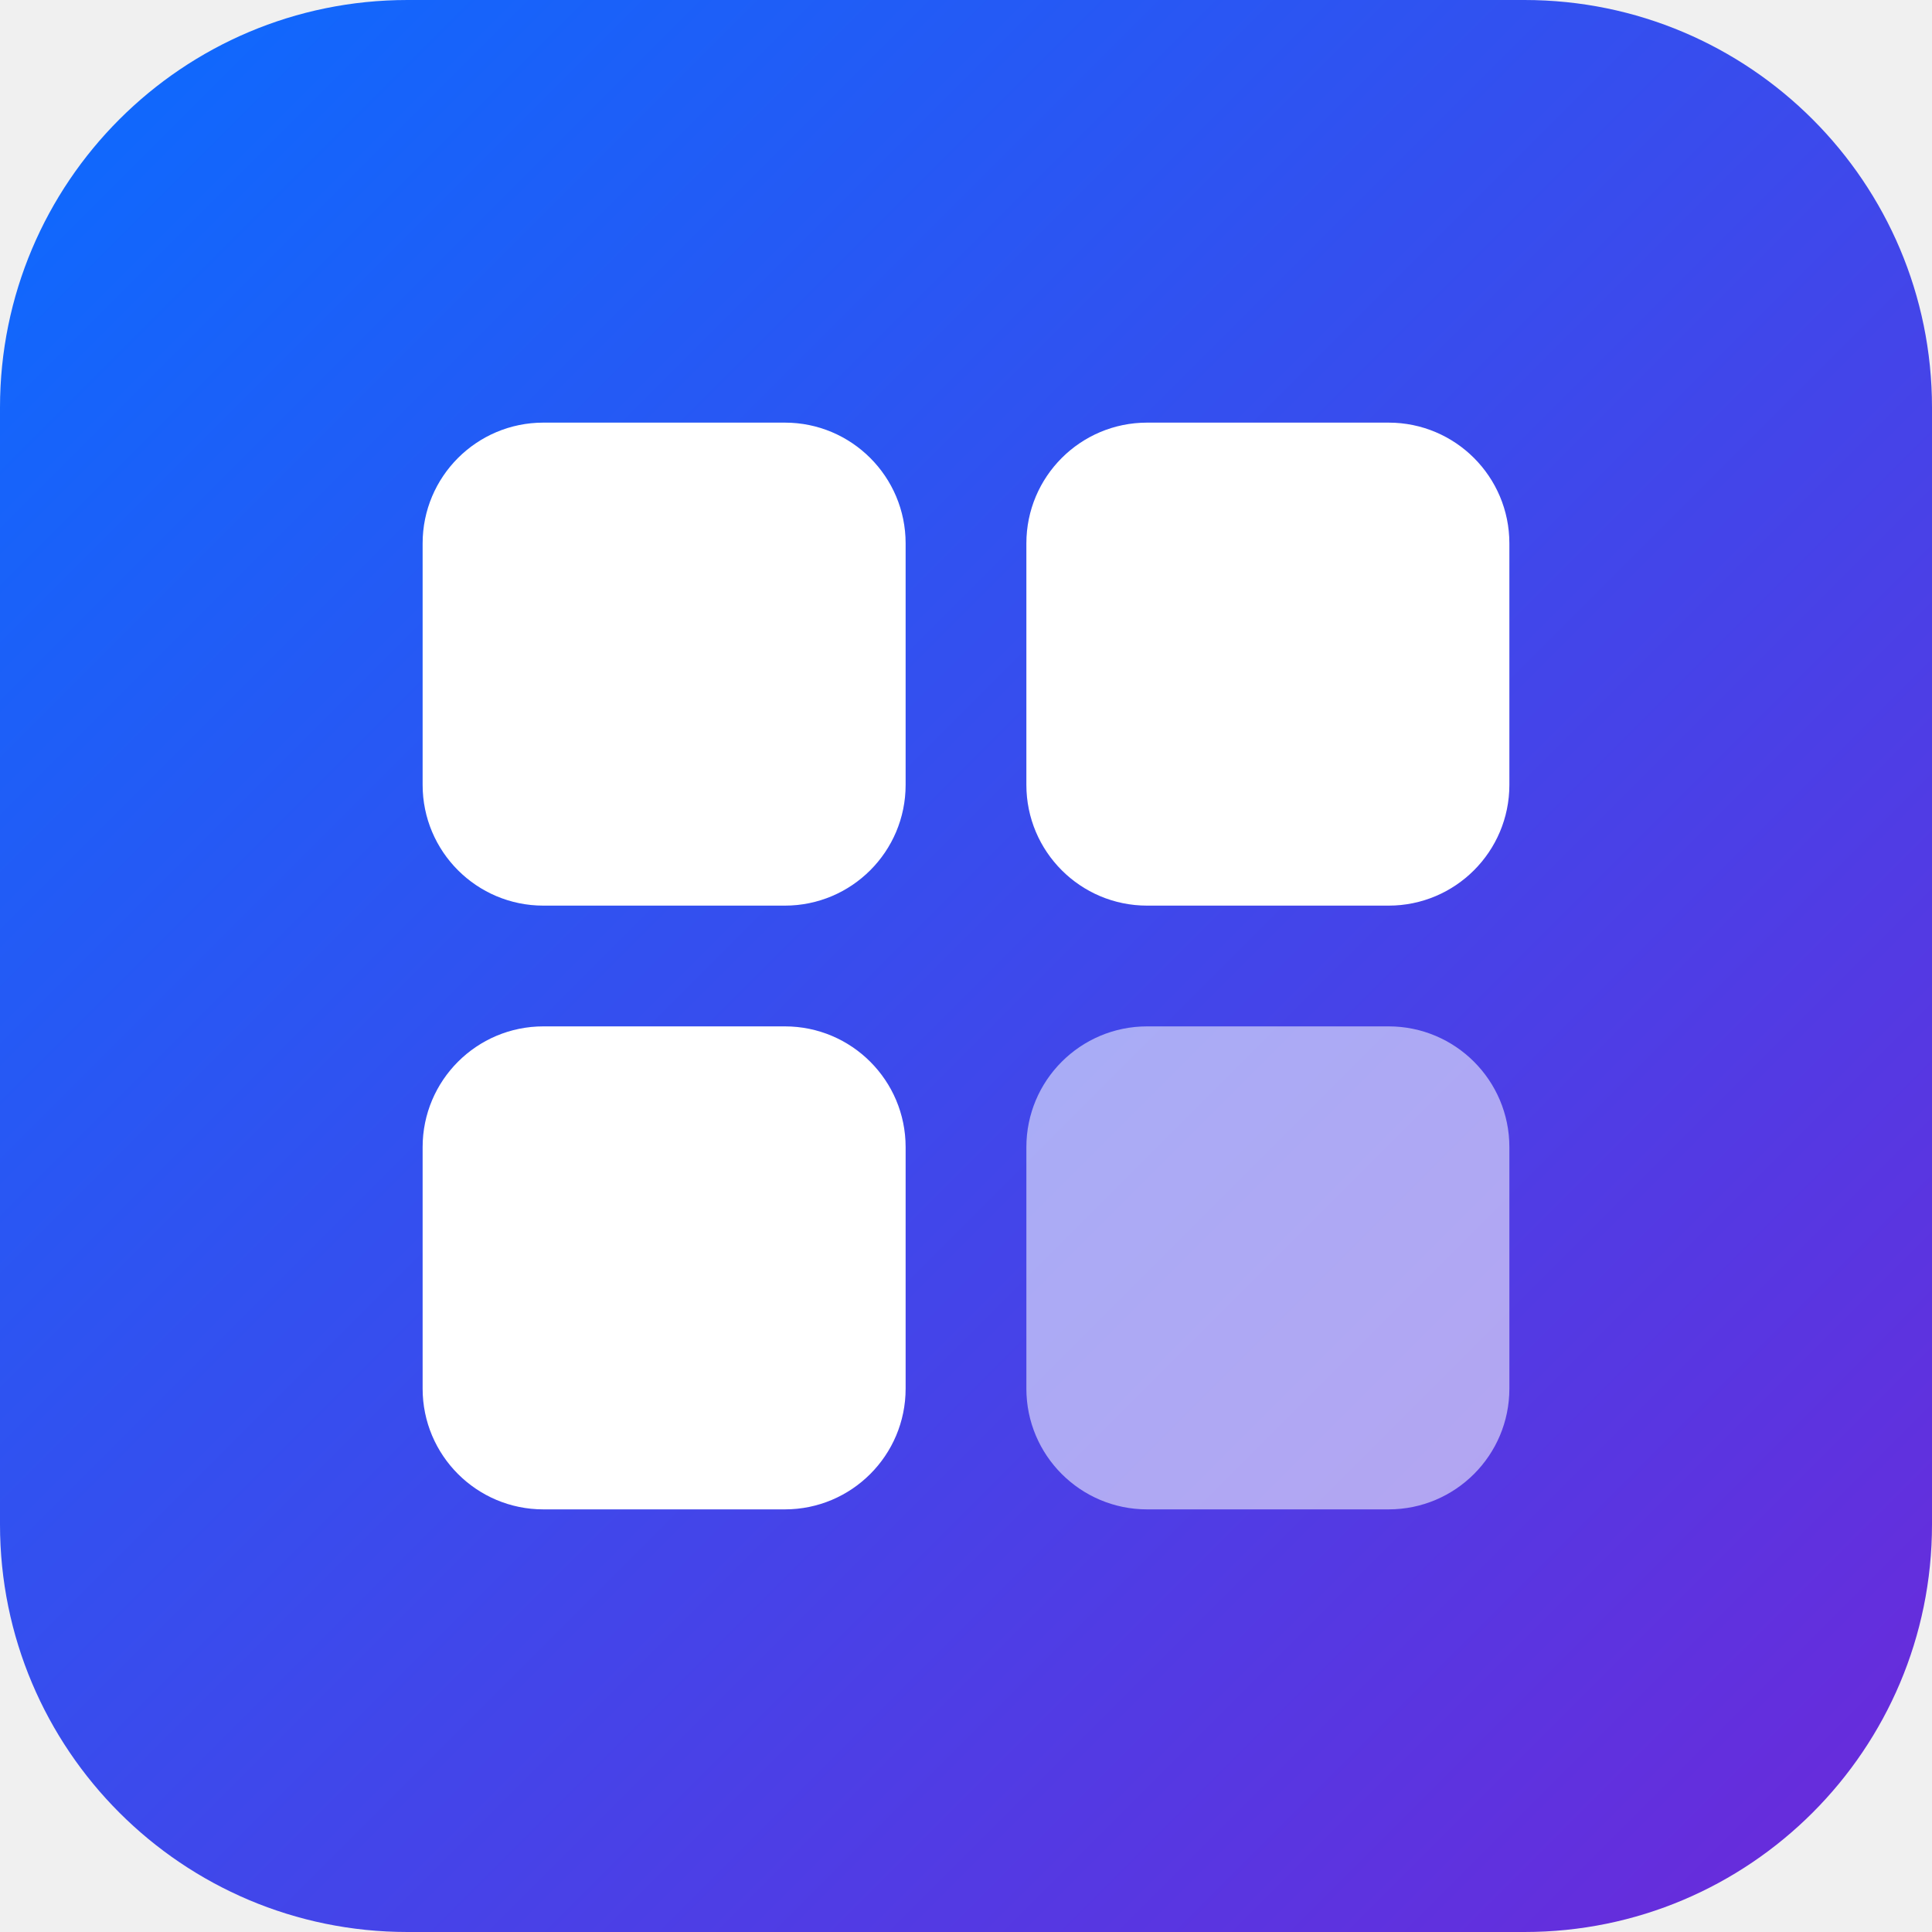
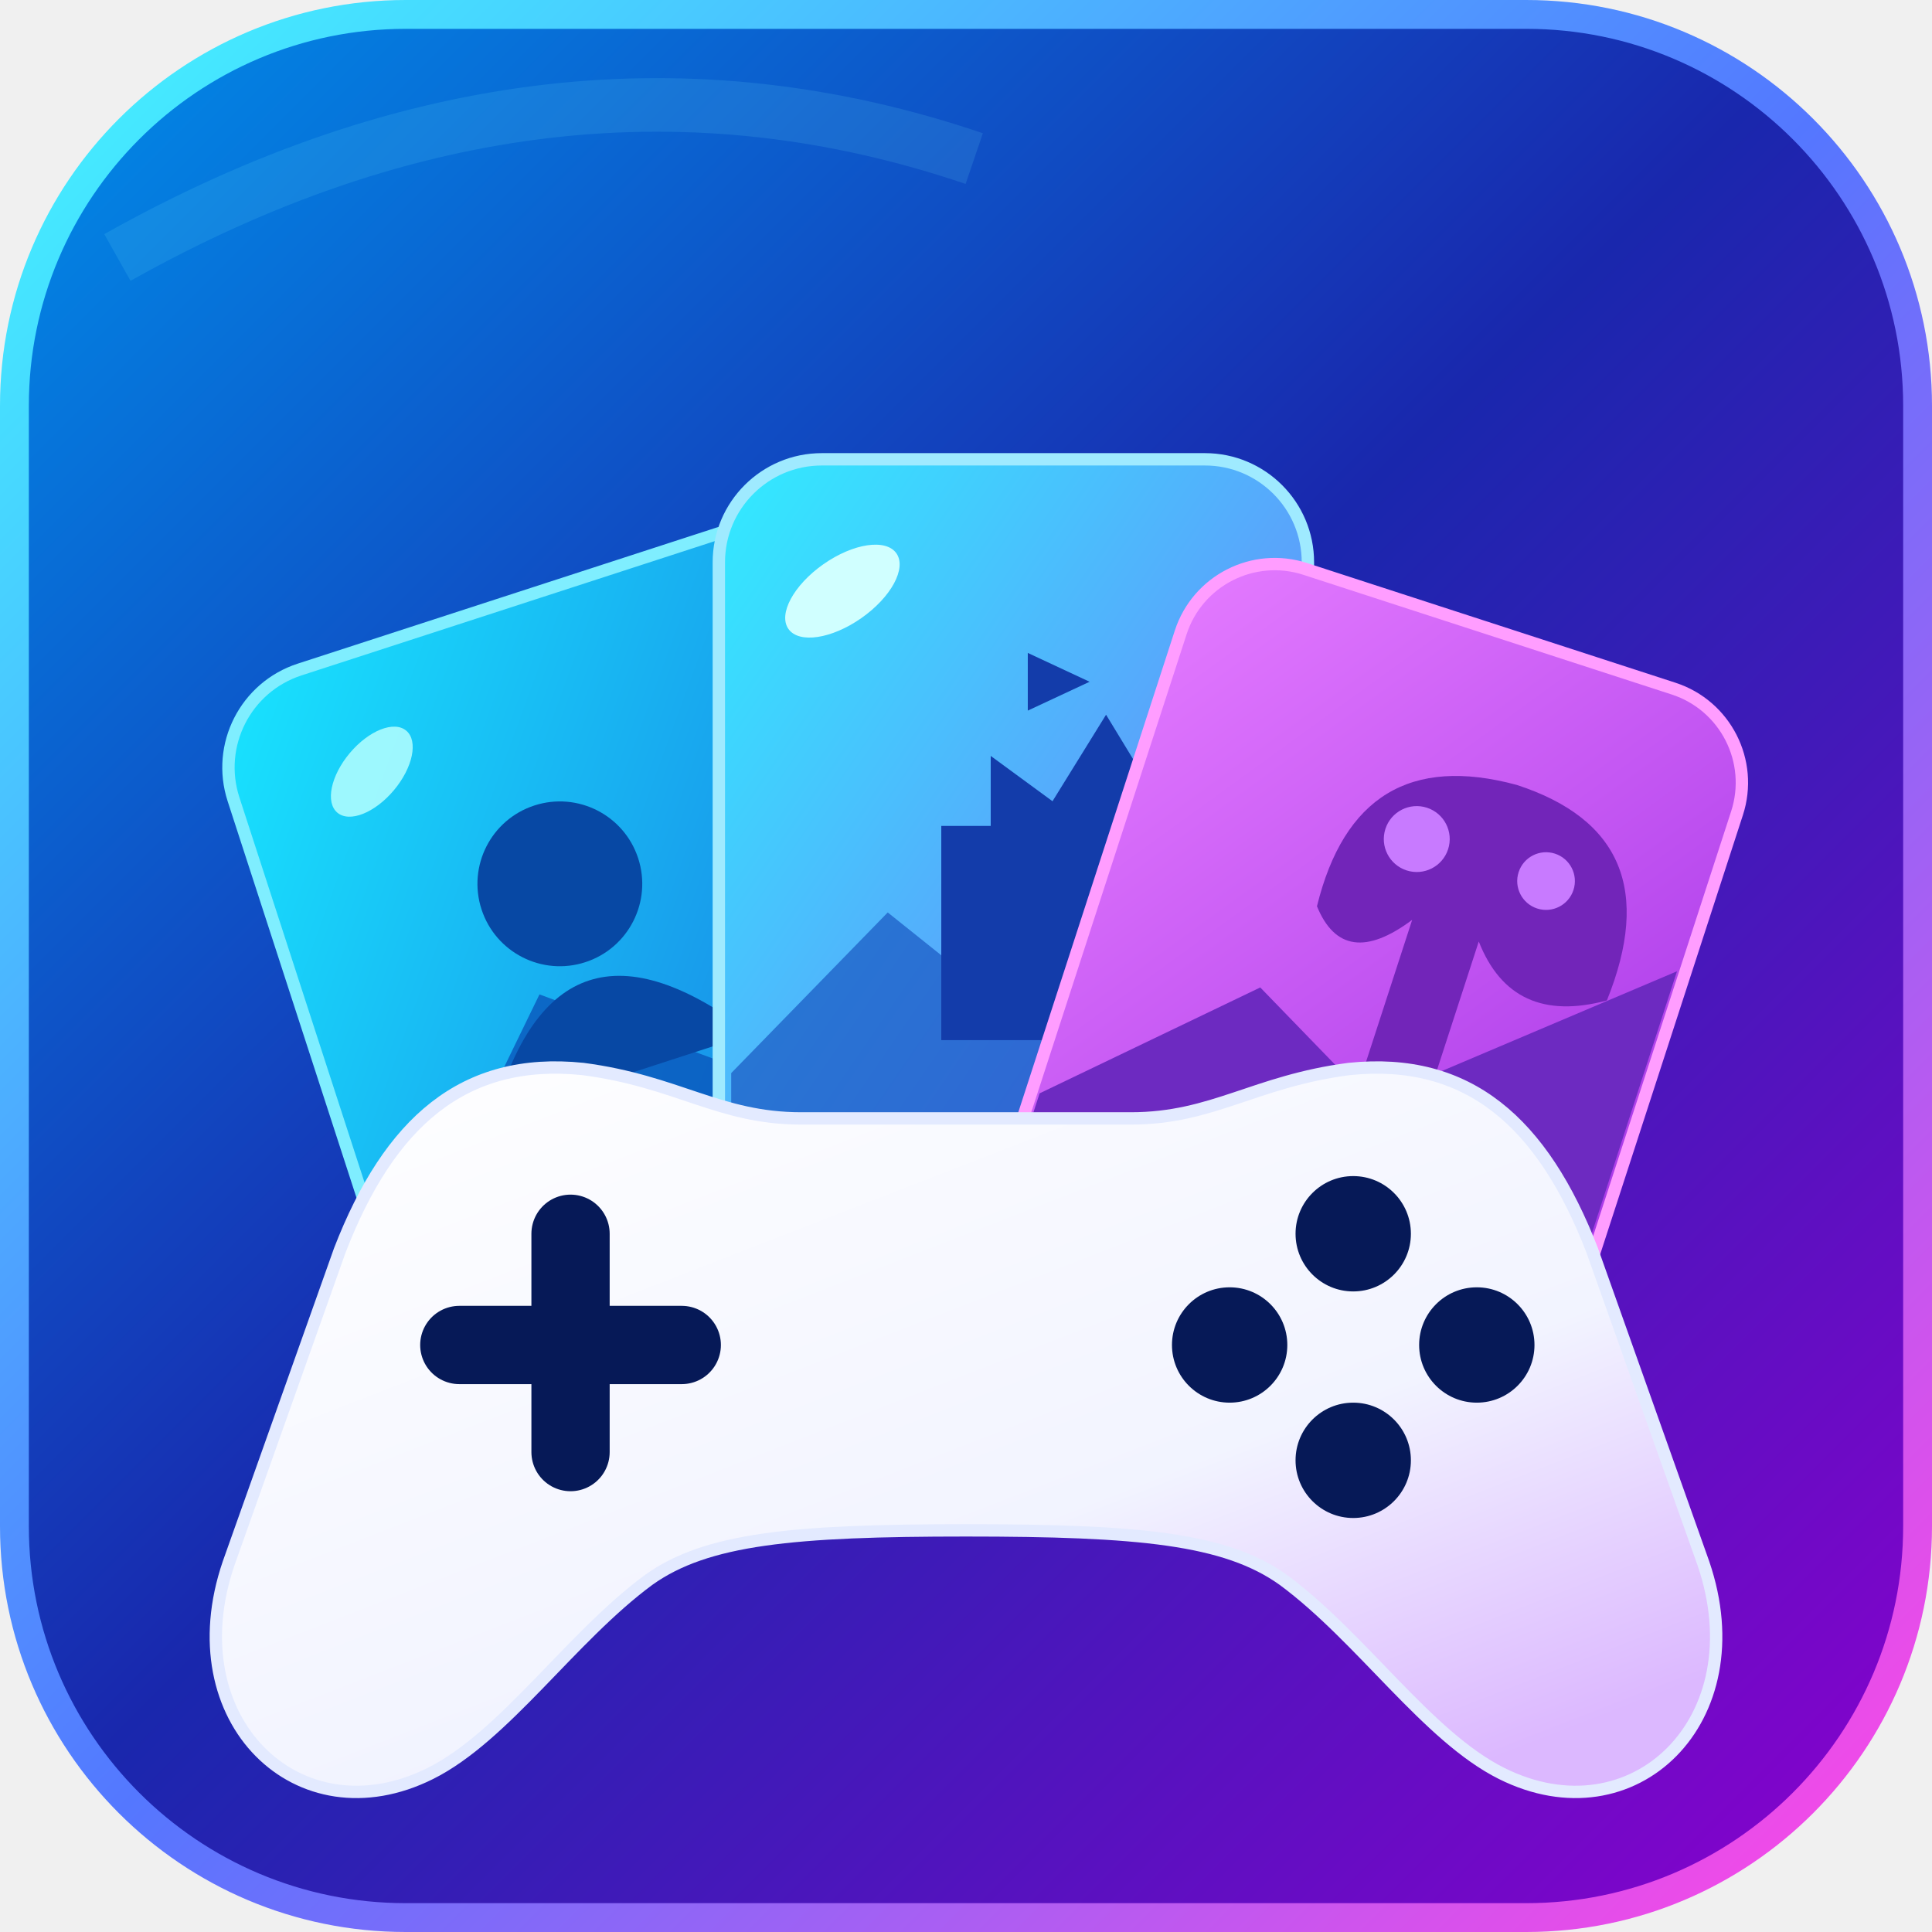
- <svg xmlns="http://www.w3.org/2000/svg" viewBox="0 0 128 128" role="img" aria-label="All games">
+ <svg xmlns="http://www.w3.org/2000/svg" viewBox="21.5 21.5 469 469" role="img" aria-label="All Games icon">
  <defs>
-     <linearGradient id="g" x1="0" y1="0" x2="1" y2="1">
-       <stop offset="0" stop-color="#0a6cff" />
-       <stop offset="1" stop-color="#6d28d9" />
+     <linearGradient id="tile" x1="0" y1="0" x2="1" y2="1">
+       <stop stop-color="#008de9" />
+       <stop offset=".48" stop-color="#1927ad" />
+       <stop offset="1" stop-color="#8b00ce" />
    </linearGradient>
+     <linearGradient id="edge" x1="0" y1="0" x2="1" y2="1">
+       <stop stop-color="#43f5ff" />
+       <stop offset=".5" stop-color="#5477ff" />
+       <stop offset="1" stop-color="#ff46e6" />
+     </linearGradient>
+     <linearGradient id="left" x1="0" y1="0" x2="1" y2="1">
+       <stop stop-color="#18e6ff" />
+       <stop offset="1" stop-color="#1862dc" />
+     </linearGradient>
+     <linearGradient id="mid" x1="0" y1="0" x2="1" y2="1">
+       <stop stop-color="#30edff" />
+       <stop offset="1" stop-color="#7d65f8" />
+     </linearGradient>
+     <linearGradient id="right" x1="0" y1="0" x2="1" y2="1">
+       <stop stop-color="#e47bff" />
+       <stop offset="1" stop-color="#9e2ce4" />
+     </linearGradient>
+     <linearGradient id="pad" x1="0" y1="0" x2=".8" y2="1">
+       <stop stop-color="#fff" />
+       <stop offset=".65" stop-color="#f2f4ff" />
+       <stop offset="1" stop-color="#dcb8ff" />
+     </linearGradient>
+     <filter id="shadow" x="-30%" y="-30%" width="160%" height="160%">
+       <feGaussianBlur stdDeviation="12" />
+     </filter>
+     <clipPath id="clip">
+       <rect x="25" y="25" width="462" height="462" rx="95" />
+     </clipPath>
  </defs>
-   <rect width="128" height="128" rx="27" fill="url(#g)" />
-   <rect x="28" y="28" width="32" height="32" rx="8" fill="white" />
-   <rect x="68" y="28" width="32" height="32" rx="8" fill="white" />
-   <rect x="28" y="68" width="32" height="32" rx="8" fill="white" />
-   <rect x="68" y="68" width="32" height="32" rx="8" fill="white" opacity=".55" />
+   <rect x="25" y="25" width="462" height="462" rx="95" fill="url(#tile)" stroke="url(#edge)" stroke-width="7" />
+   <g clip-path="url(#clip)">
+     <path d="M50 84Q155 25 258 60" fill="none" stroke="#7efaff" stroke-width="13" opacity=".12" />
+   </g>
+   <g transform="rotate(-18 174 258)">
+     <rect x="96" y="163" width="157" height="201" rx="25" fill="url(#left)" stroke="#7feeff" stroke-width="3" />
+     <path d="M100 310l52-54 38 30 63-73v129H100Z" fill="#0956bb" opacity=".8" />
+     <circle cx="165" cy="232" r="20" fill="#0748a4" />
+     <path d="M132 281q32-49 66 0" fill="#0748a4" />
+     <ellipse cx="130" cy="192" rx="13" ry="7" fill="#b4ffff" transform="rotate(-32 130 192)" opacity=".85" />
+   </g>
+   <rect x="196" y="133" width="143" height="207" rx="25" fill="url(#mid)" stroke="#9feaff" stroke-width="3" />
+   <path d="M199 282l38-39 25 20 29-39 45 44v56H199Z" fill="#1450bd" opacity=".65" />
+   <path d="M250 274v-52h12v-17l15 11 13-21 14 23 12-8v64Z" fill="#133caa" />
+   <path d="M271 205v-25l15 7-15 7" fill="#133caa" />
+   <ellipse cx="226" cy="165" rx="16" ry="8" fill="#d0ffff" transform="rotate(-35 226 165)" />
+   <g transform="rotate(18 347 256)">
+     <rect x="285" y="167" width="142" height="196" rx="24" fill="url(#right)" stroke="#ff9dff" stroke-width="3" />
+     <path d="M287 308l43-41 34 18 61-53v110H287Z" fill="#6d2ac1" />
+     <path d="M337 244q-3-41 37-43 40 0 37 43-20 13-34-4v45h-17v-45q-12 17-23 4" fill="#7225b9" />
+     <circle cx="355" cy="221" r="8" fill="#c87aff" />
+     <circle cx="388" cy="221" r="7" fill="#c87aff" />
+   </g>
+   <path d="M163 281c-29-3-47 13-59 44l-27 76c-13 38 17 67 49 51 18-9 34-33 53-47 14-10 35-12 77-12s63 2 77 12c19 14 35 38 53 47 32 16 62-13 49-51l-27-76c-12-31-30-47-59-44-23 3-33 12-53 12h-80c-20 0-30-9-53-12Z" fill="url(#pad)" stroke="#e3eaff" stroke-width="3" />
+   <path d="M160 321v53m-27-26h54" stroke="#061957" stroke-width="19" stroke-linecap="round" />
+   <g fill="#061957">
+     <circle cx="350" cy="321" r="14" />
+     <circle cx="320" cy="348" r="14" />
+     <circle cx="380" cy="348" r="14" />
+     <circle cx="350" cy="376" r="14" />
+   </g>
</svg>
